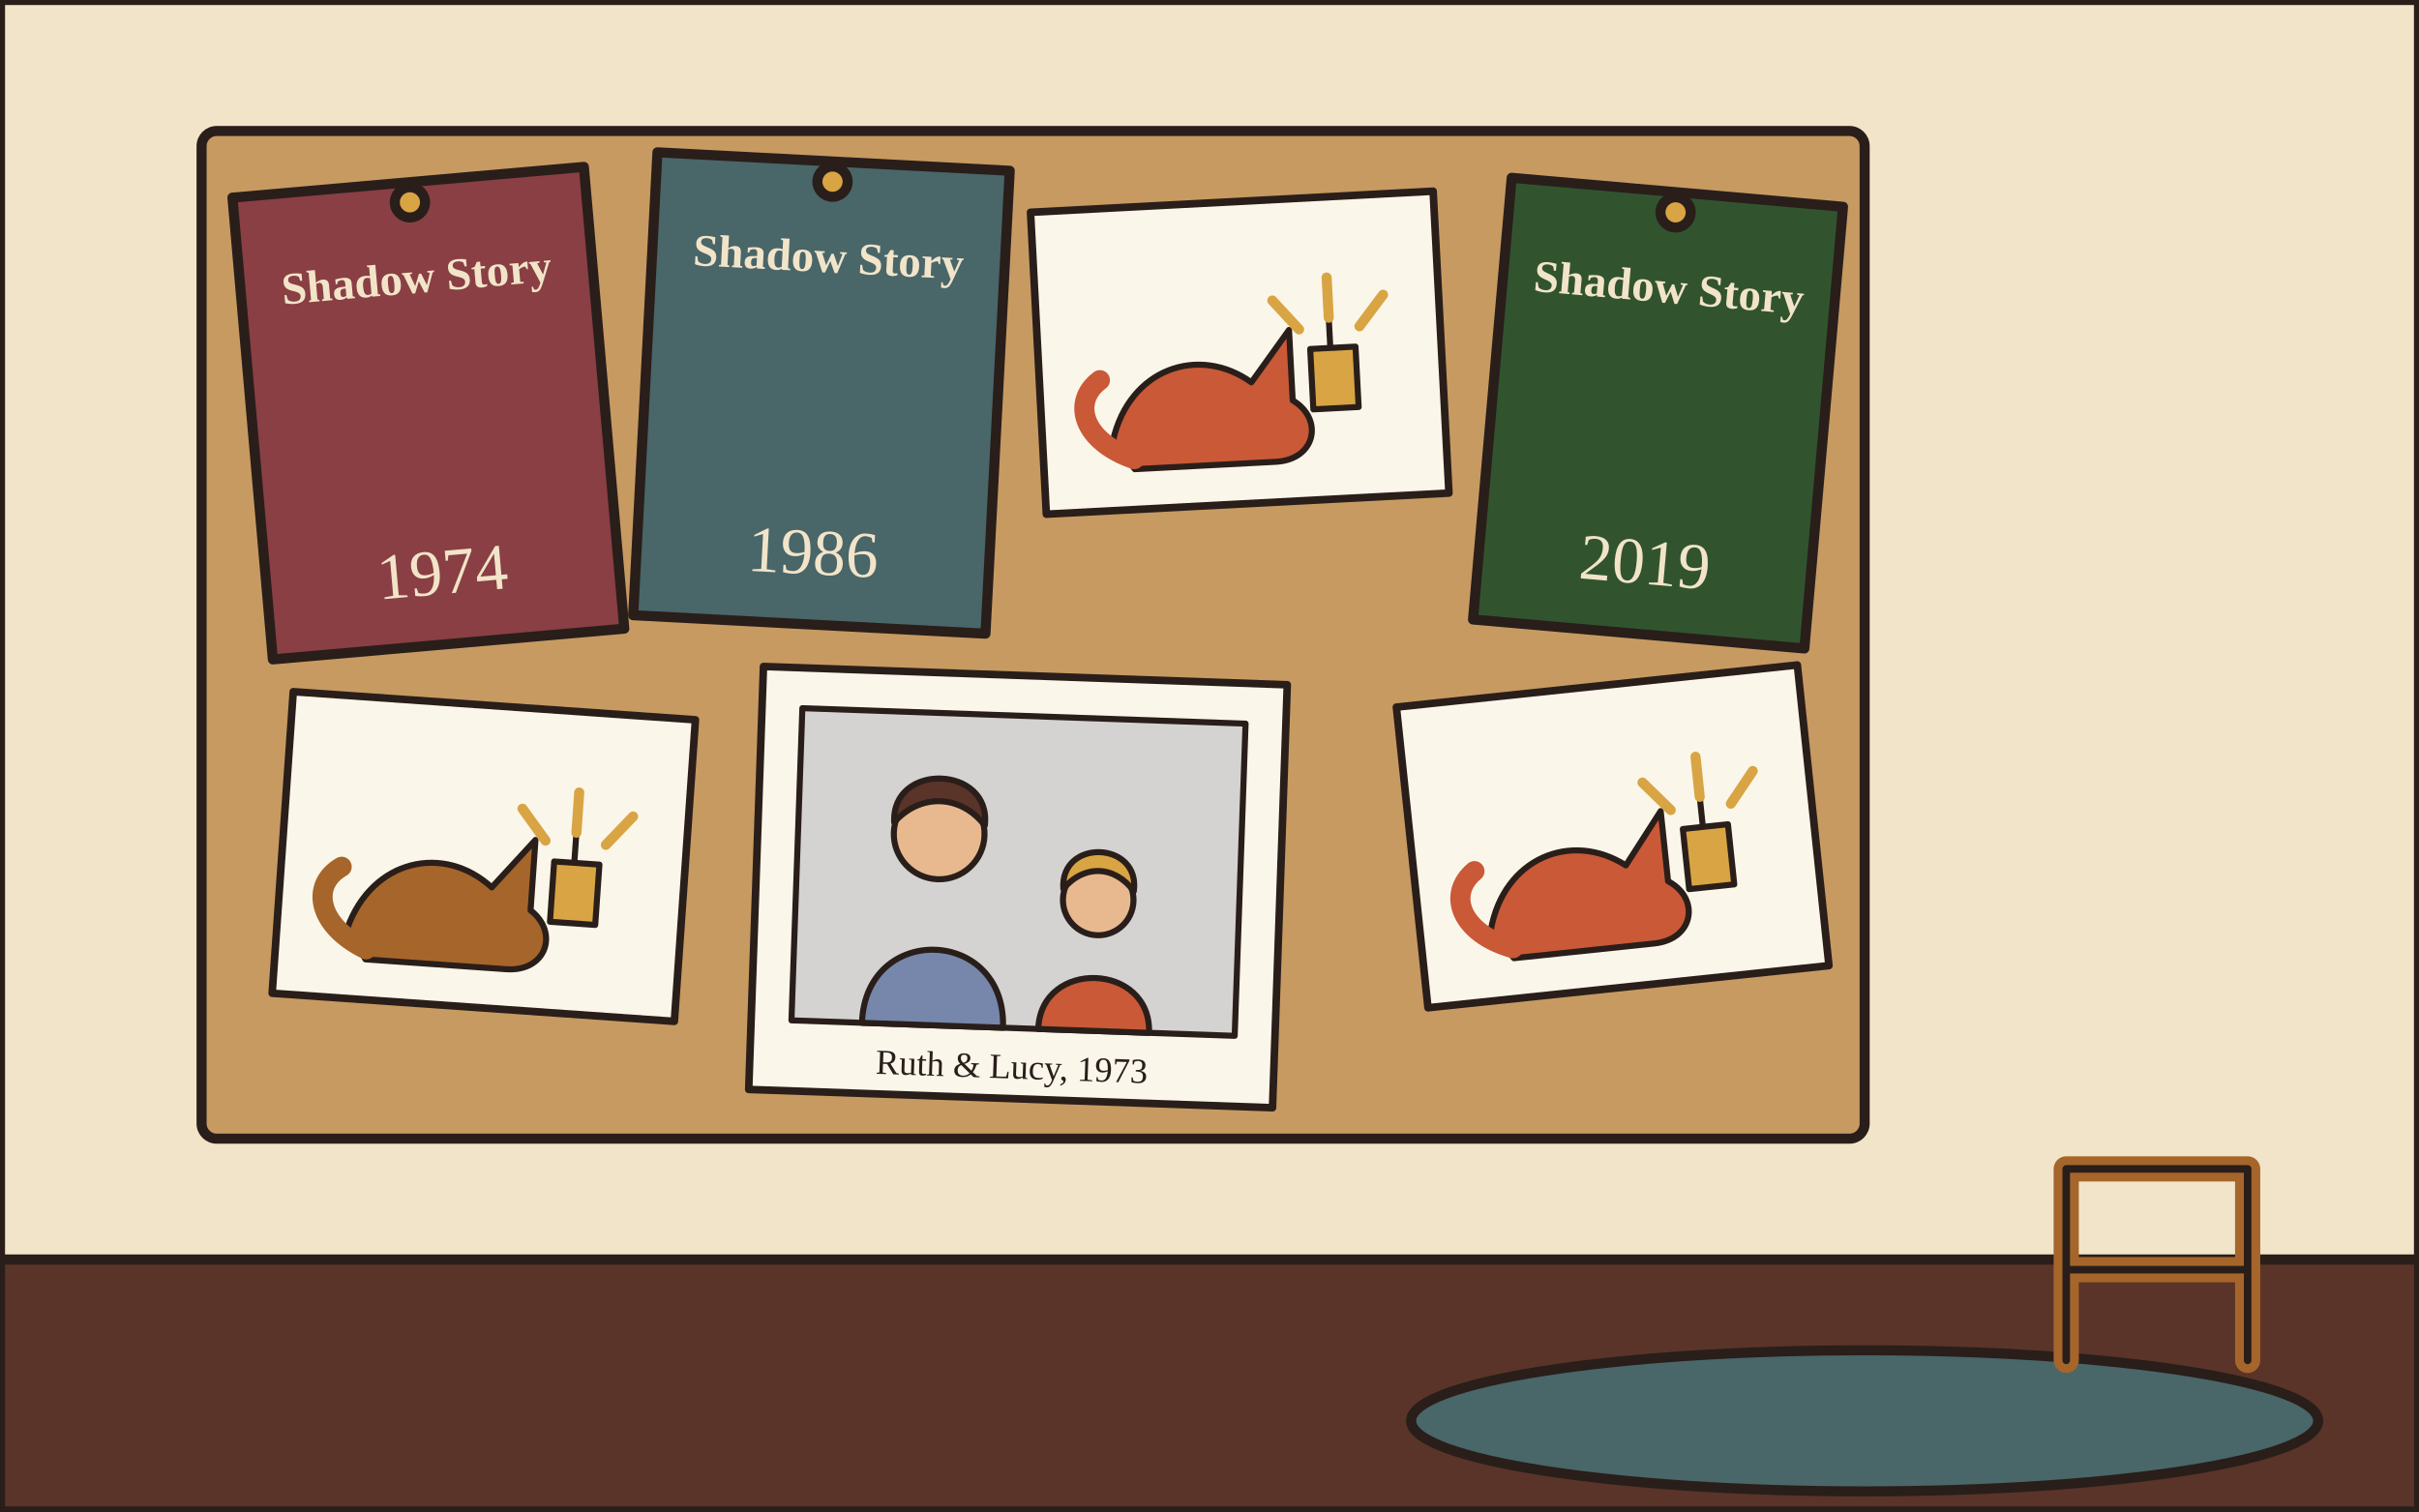
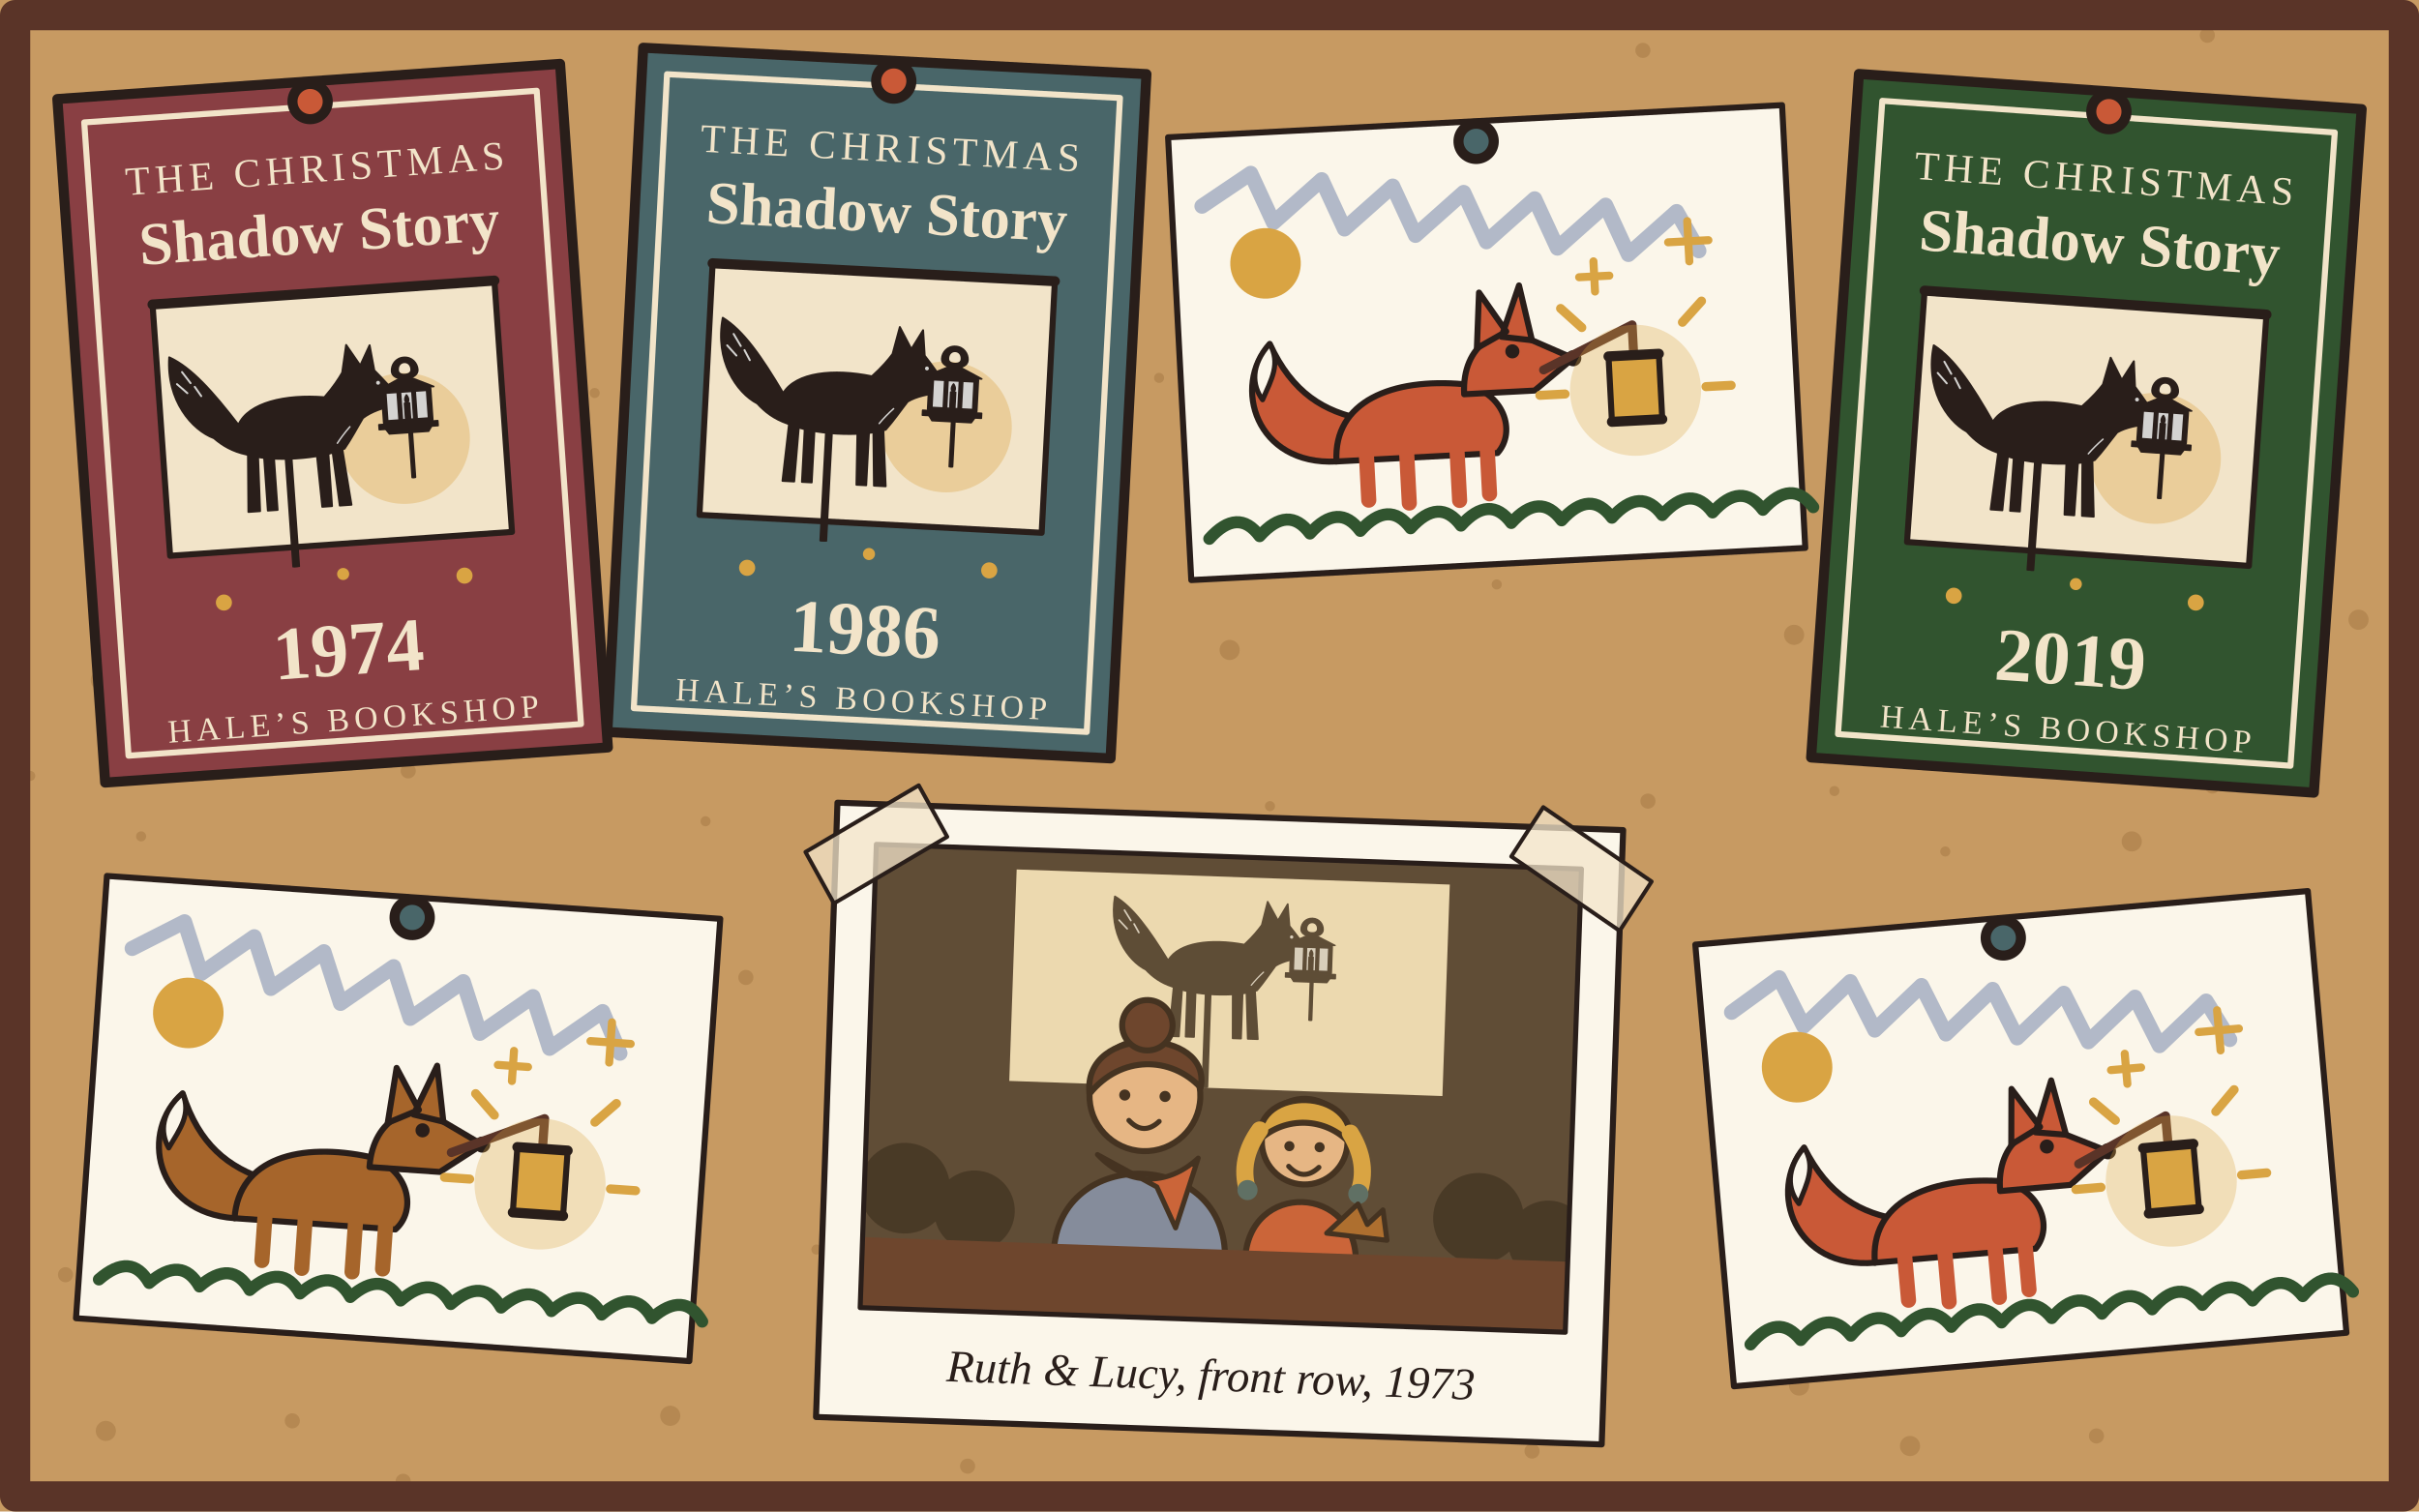
<svg xmlns="http://www.w3.org/2000/svg" viewBox="0 0 480 300" width="480" height="300">
  <g stroke="#291e1a" stroke-width="2" stroke-linejoin="round" stroke-linecap="round">
-     <rect x="0" y="0" width="480" height="250" fill="#f2e4c9" />
-     <rect x="0" y="250" width="480" height="50" fill="#5a3428" />
-     <ellipse cx="370" cy="282" rx="90" ry="14" fill="#496669" />
-     <path d="M 410 232 L 446 232 L 446 270 M 410 232 L 410 270 M 410 252 L 446 252" fill="none" stroke="#a6652b" stroke-width="5" />
-     <path d="M 410 232 L 446 232 L 446 270 M 410 232 L 410 270 M 410 252 L 446 252" fill="none" stroke-width="1.5" />
-     <rect x="40" y="26" width="330" height="200" rx="3" fill="#c79a62" />
-     <g transform="rotate(-5 85 82)">
-       <rect x="50" y="36" width="70" height="92" fill="#893f43" />
-       <text x="85" y="58" text-anchor="middle" font-family="Georgia, 'Times New Roman', serif" font-size="9" font-weight="bold" fill="#f2e4c9" stroke="none">Shadow Story</text>
-       <text x="85" y="118" text-anchor="middle" font-family="Georgia, 'Times New Roman', serif" font-size="13" fill="#f2e4c9" stroke="none">1974</text>
-       <circle cx="85" cy="40" r="3" fill="#d9a443" />
-     </g>
-     <g transform="rotate(3 163 78)">
-       <rect x="128" y="32" width="70" height="92" fill="#496669" />
-       <text x="163" y="54" text-anchor="middle" font-family="Georgia, 'Times New Roman', serif" font-size="9" font-weight="bold" fill="#f2e4c9" stroke="none">Shadow Story</text>
-       <text x="163" y="114" text-anchor="middle" font-family="Georgia, 'Times New Roman', serif" font-size="13" fill="#f2e4c9" stroke="none">1986</text>
-       <circle cx="163" cy="36" r="3" fill="#d9a443" />
-     </g>
-     <g transform="rotate(5 329 82)">
-       <rect x="296" y="38" width="66" height="88" fill="#31542f" />
-       <text x="329" y="60" text-anchor="middle" font-family="Georgia, 'Times New Roman', serif" font-size="9" font-weight="bold" fill="#f2e4c9" stroke="none">Shadow Story</text>
-       <text x="329" y="116" text-anchor="middle" font-family="Georgia, 'Times New Roman', serif" font-size="13" fill="#f2e4c9" stroke="none">2019</text>
-       <circle cx="329" cy="42" r="3" fill="#d9a443" />
-     </g>
-     <g transform="rotate(-3 246 70)">
-       <rect x="206" y="40" width="80" height="60" fill="#fbf6ea" stroke-width="1.5" />
-       <path d="M 220 86 C 224 72 238 68 248 76 L 256 66 L 256 80 C 262 84 260 92 252 92 L 224 92 Z" fill="#c95937" stroke-width="1.2" />
-       <path d="M 224 90 C 214 86 212 78 218 74" fill="none" stroke="#c95937" stroke-width="4" />
-       <path d="M 264 62 L 264 70" fill="none" stroke-width="1.2" />
-       <rect x="260" y="70" width="9" height="12" fill="#d9a443" stroke-width="1.2" />
-       <path d="M 258 66 L 253 60 M 270 66 L 275 60 M 264 64 L 264 56" stroke="#d9a443" stroke-width="2" fill="none" />
-     </g>
-     <g transform="rotate(4 96 170)">
-       <rect x="56" y="140" width="80" height="60" fill="#fbf6ea" stroke-width="1.5" />
-       <path d="M 70 186 C 74 172 88 168 98 176 L 106 166 L 106 180 C 112 184 110 192 102 192 L 74 192 Z" fill="#a6652b" stroke-width="1.2" />
-       <path d="M 74 190 C 64 186 62 178 68 174" fill="none" stroke="#a6652b" stroke-width="4" />
-       <path d="M 114 162 L 114 170" fill="none" stroke-width="1.2" />
-       <rect x="110" y="170" width="9" height="12" fill="#d9a443" stroke-width="1.2" />
-       <path d="M 108 166 L 103 160 M 120 166 L 125 160 M 114 164 L 114 156" stroke="#d9a443" stroke-width="2" fill="none" />
-     </g>
-     <g transform="rotate(-6 320 166)">
-       <rect x="280" y="136" width="80" height="60" fill="#fbf6ea" stroke-width="1.5" />
-       <path d="M 294 182 C 298 168 312 164 322 172 L 330 162 L 330 176 C 336 180 334 188 326 188 L 298 188 Z" fill="#c95937" stroke-width="1.2" />
-       <path d="M 298 186 C 288 182 286 174 292 170" fill="none" stroke="#c95937" stroke-width="4" />
-       <path d="M 338 158 L 338 166" fill="none" stroke-width="1.2" />
-       <rect x="334" y="166" width="9" height="12" fill="#d9a443" stroke-width="1.2" />
-       <path d="M 332 162 L 327 156 M 344 162 L 349 156 M 338 160 L 338 152" stroke="#d9a443" stroke-width="2" fill="none" />
-     </g>
-     <g transform="rotate(2 200 176)">
-       <rect x="150" y="134" width="104" height="84" fill="#fbf6ea" stroke-width="1.5" />
-       <rect x="158" y="142" width="88" height="62" fill="#d4d3d1" stroke-width="1.2" />
-       <circle cx="186" cy="166" r="9" fill="#e8b98f" stroke-width="1.2" />
-       <path d="M 172 204 C 172 184 200 184 200 204 Z" fill="#7687ab" stroke-width="1.2" />
-       <path d="M 177 164 C 176 152 196 152 195 164 C 190 158 182 158 177 164 Z" fill="#5a3428" stroke-width="1.2" />
-       <circle cx="218" cy="178" r="7" fill="#e8b98f" stroke-width="1.2" />
-       <path d="M 207 204 C 207 190 229 190 229 204 Z" fill="#c95937" stroke-width="1.2" />
-       <path d="M 211 176 C 210 166 226 166 225 176 C 221 171 215 171 211 176 Z" fill="#d9a443" stroke-width="1.2" />
-       <text x="202" y="214" text-anchor="middle" font-family="Georgia, 'Times New Roman', serif" font-size="7" fill="#291e1a" stroke="none">Ruth &amp; Lucy, 1973</text>
+     <rect x="0" y="0" width="480" height="300" fill="#c79a62" stroke="none" />
+     <g fill="#a87c47" stroke="none" opacity="0.6">
+       <circle cx="5" cy="5" r="1" />
+       <circle cx="102" cy="89" r="1.5" />
+       <circle cx="199" cy="173" r="2" />
+       <circle cx="296" cy="257" r="1" />
+       <circle cx="393" cy="51" r="1.5" />
+       <circle cx="20" cy="135" r="2" />
+       <circle cx="117" cy="219" r="1" />
+       <circle cx="214" cy="86" r="1.5" />
+       <circle cx="311" cy="170" r="2" />
+       <circle cx="408" cy="254" r="1" />
+       <circle cx="35" cy="48" r="1.5" />
+       <circle cx="132" cy="132" r="2" />
+       <circle cx="229" cy="216" r="1" />
+       <circle cx="326" cy="10" r="1.5" />
+       <circle cx="423" cy="167" r="2" />
+       <circle cx="50" cy="251" r="1" />
+       <circle cx="147" cy="45" r="1.5" />
+       <circle cx="244" cy="129" r="2" />
+       <circle cx="341" cy="213" r="1" />
+       <circle cx="438" cy="7" r="1.5" />
+       <circle cx="65" cy="91" r="2" />
+       <circle cx="162" cy="248" r="1" />
+       <circle cx="259" cy="42" r="1.5" />
+       <circle cx="356" cy="126" r="2" />
+       <circle cx="453" cy="210" r="1" />
+       <circle cx="80" cy="294" r="1.5" />
+       <circle cx="177" cy="88" r="2" />
+       <circle cx="274" cy="172" r="1" />
+       <circle cx="371" cy="39" r="1.5" />
+       <circle cx="468" cy="123" r="2" />
+       <circle cx="95" cy="207" r="1" />
+       <circle cx="192" cy="291" r="1.5" />
+       <circle cx="289" cy="85" r="2" />
+       <circle cx="386" cy="169" r="1" />
+       <circle cx="13" cy="253" r="1.5" />
+       <circle cx="110" cy="120" r="2" />
+       <circle cx="207" cy="204" r="1" />
+       <circle cx="304" cy="288" r="1.5" />
+       <circle cx="401" cy="82" r="2" />
+       <circle cx="28" cy="166" r="1" />
+       <circle cx="125" cy="250" r="1.5" />
+       <circle cx="222" cy="44" r="2" />
+       <circle cx="319" cy="201" r="1" />
+       <circle cx="416" cy="285" r="1.5" />
+       <circle cx="43" cy="79" r="2" />
+       <circle cx="140" cy="163" r="1" />
+       <circle cx="237" cy="247" r="1.5" />
+       <circle cx="334" cy="41" r="2" />
+       <circle cx="431" cy="125" r="1" />
+       <circle cx="58" cy="282" r="1.5" />
+       <circle cx="155" cy="76" r="2" />
+       <circle cx="252" cy="160" r="1" />
+       <circle cx="349" cy="244" r="1.5" />
+       <circle cx="446" cy="38" r="2" />
+       <circle cx="73" cy="122" r="1" />
+       <circle cx="170" cy="206" r="1.5" />
+       <circle cx="267" cy="73" r="2" />
+       <circle cx="364" cy="157" r="1" />
+       <circle cx="461" cy="241" r="1.5" />
+       <circle cx="88" cy="35" r="2" />
+       <circle cx="185" cy="119" r="1" />
+       <circle cx="282" cy="203" r="1.5" />
+       <circle cx="379" cy="287" r="2" />
+       <circle cx="6" cy="154" r="1" />
+       <circle cx="103" cy="238" r="1.5" />
+       <circle cx="200" cy="32" r="2" />
+       <circle cx="297" cy="116" r="1" />
+       <circle cx="394" cy="200" r="1.5" />
+       <circle cx="21" cy="284" r="2" />
+       <circle cx="118" cy="78" r="1" />
+       <circle cx="215" cy="235" r="1.5" />
+       <circle cx="312" cy="29" r="2" />
+       <circle cx="409" cy="113" r="1" />
+       <circle cx="36" cy="197" r="1.5" />
+       <circle cx="133" cy="281" r="2" />
+       <circle cx="230" cy="75" r="1" />
+       <circle cx="327" cy="159" r="1.5" />
+       <circle cx="424" cy="26" r="2" />
+       <circle cx="51" cy="110" r="1" />
+       <circle cx="148" cy="194" r="1.5" />
+       <circle cx="245" cy="278" r="2" />
+       <circle cx="342" cy="72" r="1" />
+       <circle cx="439" cy="156" r="1.5" />
+       <circle cx="66" cy="240" r="2" />
+       <circle cx="163" cy="107" r="1" />
+       <circle cx="260" cy="191" r="1.5" />
+       <circle cx="357" cy="275" r="2" />
+       <circle cx="454" cy="69" r="1" />
+       <circle cx="81" cy="153" r="1.5" />
+       <circle cx="178" cy="237" r="2" />
+     </g>
+     <rect x="3" y="3" width="474" height="294" fill="none" stroke="#5a3428" stroke-width="6" />
+     <g transform="rotate(-4 66 84)">
+       <rect x="16" y="16" width="100" height="136" fill="#893f43" />
+       <rect x="21" y="21" width="90" height="126" fill="none" stroke="#f2e4c9" stroke-width="1.2" />
+       <text x="66" y="36" text-anchor="middle" font-family="Georgia, 'Times New Roman', serif" font-size="8" fill="#f2e4c9" stroke="none" letter-spacing="1">THE CHRISTMAS</text>
+       <text x="66" y="50" text-anchor="middle" font-family="Georgia, 'Times New Roman', serif" font-size="12" font-weight="bold" fill="#f2e4c9" stroke="none">Shadow Story</text>
+       <rect x="32" y="58" width="68" height="50" fill="#f2e4c9" stroke-width="1.2" />
+       <path d="M 32 58 L 100 58" fill="none" stroke-width="2" />
+       <circle cx="80" cy="88" r="13" fill="#d9a443" fill-opacity="0.35" stroke="none" />
+       <svg x="28" y="54" width="58" height="58" viewBox="0 0 300 300">
+         <rect x="146" y="170" width="6" height="130" rx="1" fill="#291e1a" />
+         <circle cx="149" cy="178" r="4" fill="#291e1a" />
+         <path d="M100 150 C112 128 150 122 190 128 C200 118 206 110 210 104 L216 76 L229 98 L240 78 L243 104            C251 113 259 124 268 134 L262 141 C249 143 237 146 228 152 C221 162 215 172 207 182            C182 191 132 191 106 181 C92 177 82 170 74 162 C52 152 28 120 34 76            C56 88 76 114 100 150 Z" fill="#291e1a" />
+         <path d="M108 176 L104 240 H116 L118 178 Z M124 178 L124 240 H134 L134 180 Z            M178 180 L180 240 H190 L190 180 Z M194 176 L198 240 H210 L204 176 Z" fill="#291e1a" />
+         <circle cx="246" cy="117" r="3" fill="#d4d3d1" />
+         <path d="M46 92 L54 104 M40 104 L50 114 M58 108 L64 118" stroke="#d4d3d1" stroke-width="2" stroke-linecap="round" />
+         <path d="M214 160 Q206 168 200 176" fill="none" stroke="#d4d3d1" stroke-width="1.5" stroke-linecap="round" />
+       </svg>
+       <svg x="68" y="70" width="26" height="26" viewBox="0 0 160 160">
+         <rect x="80" y="90" width="4" height="70" rx="1" fill="#291e1a" />
+         <circle cx="82" cy="96" r="3" fill="#291e1a" />
+         <g fill="#291e1a">
+           <path d="M80 12 C70 12, 64 20, 64 28 C64 34, 70 38, 80 38 C90 38, 96 34, 96 28 C96 20, 90 12, 80 12 Z M80 18 C85 18, 88 22, 88 27 C88 31, 85 33, 80 33 C75 33, 72 31, 72 27 C72 22, 75 18, 80 18 Z" />
+           <path d="M80 34 L46 50 H114 Z" />
+           <rect x="50" y="50" width="60" height="42" rx="2" />
+           <path d="M44 92 H116 V98 H44 Z" />
+           <path d="M52 98 L56 104 H104 L108 98 Z" />
+         </g>
+         <rect x="55" y="54" width="14" height="34" fill="#d4d3d1" />
+         <rect x="73" y="54" width="14" height="34" fill="#d4d3d1" />
+         <rect x="91" y="54" width="14" height="34" fill="#d4d3d1" />
+         <rect x="77" y="68" width="6" height="20" fill="#291e1a" />
+         <path d="M80 58 C77 62, 77 66, 80 68 C83 66, 83 62, 80 58 Z" fill="#291e1a" />
+       </svg>
+       <g fill="#d9a443" stroke="none">
+         <circle cx="42" cy="118" r="1.6" />
+         <circle cx="90" cy="116" r="1.6" />
+         <circle cx="66" cy="114" r="1.2" />
+       </g>
+       <text x="66" y="134" text-anchor="middle" font-family="Georgia, 'Times New Roman', serif" font-size="15" font-weight="bold" fill="#f2e4c9" stroke="none">1974</text>
+       <text x="66" y="145" text-anchor="middle" font-family="Georgia, 'Times New Roman', serif" font-size="6.5" fill="#f2e4c9" stroke="none" letter-spacing="1">HALE’S BOOKSHOP</text>
+       <circle cx="66" cy="20" r="3.5" fill="#c95937" />
+     </g>
+     <g transform="rotate(3 174 80)">
+       <rect x="124" y="12" width="100" height="136" fill="#496669" />
+       <rect x="129" y="17" width="90" height="126" fill="none" stroke="#f2e4c9" stroke-width="1.2" />
+       <text x="174" y="32" text-anchor="middle" font-family="Georgia, 'Times New Roman', serif" font-size="8" fill="#f2e4c9" stroke="none" letter-spacing="1">THE CHRISTMAS</text>
+       <text x="174" y="46" text-anchor="middle" font-family="Georgia, 'Times New Roman', serif" font-size="12" font-weight="bold" fill="#f2e4c9" stroke="none">Shadow Story</text>
+       <rect x="140" y="54" width="68" height="50" fill="#f2e4c9" stroke-width="1.2" />
+       <path d="M 140 54 L 208 54" fill="none" stroke-width="2" />
+       <circle cx="188" cy="84" r="13" fill="#d9a443" fill-opacity="0.35" stroke="none" />
+       <svg x="136" y="50" width="58" height="58" viewBox="0 0 300 300">
+         <rect x="146" y="170" width="6" height="130" rx="1" fill="#291e1a" />
+         <circle cx="149" cy="178" r="4" fill="#291e1a" />
+         <path d="M100 150 C112 128 150 122 190 128 C200 118 206 110 210 104 L216 76 L229 98 L240 78 L243 104            C251 113 259 124 268 134 L262 141 C249 143 237 146 228 152 C221 162 215 172 207 182            C182 191 132 191 106 181 C92 177 82 170 74 162 C52 152 28 120 34 76            C56 88 76 114 100 150 Z" fill="#291e1a" />
+         <path d="M108 176 L104 240 H116 L118 178 Z M124 178 L124 240 H134 L134 180 Z            M178 180 L180 240 H190 L190 180 Z M194 176 L198 240 H210 L204 176 Z" fill="#291e1a" />
+         <circle cx="246" cy="117" r="3" fill="#d4d3d1" />
+         <path d="M46 92 L54 104 M40 104 L50 114 M58 108 L64 118" stroke="#d4d3d1" stroke-width="2" stroke-linecap="round" />
+         <path d="M214 160 Q206 168 200 176" fill="none" stroke="#d4d3d1" stroke-width="1.5" stroke-linecap="round" />
+       </svg>
+       <svg x="176" y="66" width="26" height="26" viewBox="0 0 160 160">
+         <rect x="80" y="90" width="4" height="70" rx="1" fill="#291e1a" />
+         <circle cx="82" cy="96" r="3" fill="#291e1a" />
+         <g fill="#291e1a">
+           <path d="M80 12 C70 12, 64 20, 64 28 C64 34, 70 38, 80 38 C90 38, 96 34, 96 28 C96 20, 90 12, 80 12 Z M80 18 C85 18, 88 22, 88 27 C88 31, 85 33, 80 33 C75 33, 72 31, 72 27 C72 22, 75 18, 80 18 Z" />
+           <path d="M80 34 L46 50 H114 Z" />
+           <rect x="50" y="50" width="60" height="42" rx="2" />
+           <path d="M44 92 H116 V98 H44 Z" />
+           <path d="M52 98 L56 104 H104 L108 98 Z" />
+         </g>
+         <rect x="55" y="54" width="14" height="34" fill="#d4d3d1" />
+         <rect x="73" y="54" width="14" height="34" fill="#d4d3d1" />
+         <rect x="91" y="54" width="14" height="34" fill="#d4d3d1" />
+         <rect x="77" y="68" width="6" height="20" fill="#291e1a" />
+         <path d="M80 58 C77 62, 77 66, 80 68 C83 66, 83 62, 80 58 Z" fill="#291e1a" />
+       </svg>
+       <g fill="#d9a443" stroke="none">
+         <circle cx="150" cy="114" r="1.6" />
+         <circle cx="198" cy="112" r="1.6" />
+         <circle cx="174" cy="110" r="1.2" />
+       </g>
+       <text x="174" y="130" text-anchor="middle" font-family="Georgia, 'Times New Roman', serif" font-size="15" font-weight="bold" fill="#f2e4c9" stroke="none">1986</text>
+       <text x="174" y="141" text-anchor="middle" font-family="Georgia, 'Times New Roman', serif" font-size="6.5" fill="#f2e4c9" stroke="none" letter-spacing="1">HALE’S BOOKSHOP</text>
+       <circle cx="174" cy="16" r="3.5" fill="#c95937" />
+     </g>
+     <g transform="rotate(4 414 86)">
+       <rect x="364" y="18" width="100" height="136" fill="#31542f" />
+       <rect x="369" y="23" width="90" height="126" fill="none" stroke="#f2e4c9" stroke-width="1.2" />
+       <text x="414" y="38" text-anchor="middle" font-family="Georgia, 'Times New Roman', serif" font-size="8" fill="#f2e4c9" stroke="none" letter-spacing="1">THE CHRISTMAS</text>
+       <text x="414" y="52" text-anchor="middle" font-family="Georgia, 'Times New Roman', serif" font-size="12" font-weight="bold" fill="#f2e4c9" stroke="none">Shadow Story</text>
+       <rect x="380" y="60" width="68" height="50" fill="#f2e4c9" stroke-width="1.2" />
+       <path d="M 380 60 L 448 60" fill="none" stroke-width="2" />
+       <circle cx="428" cy="90" r="13" fill="#d9a443" fill-opacity="0.35" stroke="none" />
+       <svg x="376" y="56" width="58" height="58" viewBox="0 0 300 300">
+         <rect x="146" y="170" width="6" height="130" rx="1" fill="#291e1a" />
+         <circle cx="149" cy="178" r="4" fill="#291e1a" />
+         <path d="M100 150 C112 128 150 122 190 128 C200 118 206 110 210 104 L216 76 L229 98 L240 78 L243 104            C251 113 259 124 268 134 L262 141 C249 143 237 146 228 152 C221 162 215 172 207 182            C182 191 132 191 106 181 C92 177 82 170 74 162 C52 152 28 120 34 76            C56 88 76 114 100 150 Z" fill="#291e1a" />
+         <path d="M108 176 L104 240 H116 L118 178 Z M124 178 L124 240 H134 L134 180 Z            M178 180 L180 240 H190 L190 180 Z M194 176 L198 240 H210 L204 176 Z" fill="#291e1a" />
+         <circle cx="246" cy="117" r="3" fill="#d4d3d1" />
+         <path d="M46 92 L54 104 M40 104 L50 114 M58 108 L64 118" stroke="#d4d3d1" stroke-width="2" stroke-linecap="round" />
+         <path d="M214 160 Q206 168 200 176" fill="none" stroke="#d4d3d1" stroke-width="1.5" stroke-linecap="round" />
+       </svg>
+       <svg x="416" y="72" width="26" height="26" viewBox="0 0 160 160">
+         <rect x="80" y="90" width="4" height="70" rx="1" fill="#291e1a" />
+         <circle cx="82" cy="96" r="3" fill="#291e1a" />
+         <g fill="#291e1a">
+           <path d="M80 12 C70 12, 64 20, 64 28 C64 34, 70 38, 80 38 C90 38, 96 34, 96 28 C96 20, 90 12, 80 12 Z M80 18 C85 18, 88 22, 88 27 C88 31, 85 33, 80 33 C75 33, 72 31, 72 27 C72 22, 75 18, 80 18 Z" />
+           <path d="M80 34 L46 50 H114 Z" />
+           <rect x="50" y="50" width="60" height="42" rx="2" />
+           <path d="M44 92 H116 V98 H44 Z" />
+           <path d="M52 98 L56 104 H104 L108 98 Z" />
+         </g>
+         <rect x="55" y="54" width="14" height="34" fill="#d4d3d1" />
+         <rect x="73" y="54" width="14" height="34" fill="#d4d3d1" />
+         <rect x="91" y="54" width="14" height="34" fill="#d4d3d1" />
+         <rect x="77" y="68" width="6" height="20" fill="#291e1a" />
+         <path d="M80 58 C77 62, 77 66, 80 68 C83 66, 83 62, 80 58 Z" fill="#291e1a" />
+       </svg>
+       <g fill="#d9a443" stroke="none">
+         <circle cx="390" cy="120" r="1.6" />
+         <circle cx="438" cy="118" r="1.6" />
+         <circle cx="414" cy="116" r="1.2" />
+       </g>
+       <text x="414" y="136" text-anchor="middle" font-family="Georgia, 'Times New Roman', serif" font-size="15" font-weight="bold" fill="#f2e4c9" stroke="none">2019</text>
+       <text x="414" y="147" text-anchor="middle" font-family="Georgia, 'Times New Roman', serif" font-size="6.5" fill="#f2e4c9" stroke="none" letter-spacing="1">HALE’S BOOKSHOP</text>
+       <circle cx="414" cy="22" r="3.5" fill="#c95937" />
+     </g>
+     <g transform="rotate(-3 295 68)">
+       <rect x="234" y="24" width="122" height="88" fill="#fbf6ea" stroke-width="1.2" />
+       <path d="M 240 38 l 10 -6 l 4 10 l 10 -8 l 4 10 l 10 -8 l 4 10 l 10 -8 l 4 10 l 10 -8 l 4 10 l 10 -8 l 4 10 l 10 -8 l 4 8" fill="none" stroke="#7687ab" stroke-width="3" opacity="0.55" />
+       <circle cx="252" cy="50" r="7" fill="#d9a443" stroke="none" />
+       <path d="M 332 50 h 8 m -4 -4 v 8 M 314 56 h 6 m -3 -3 v 6" fill="none" stroke="#d9a443" stroke-width="1.6" />
+       <path d="M 238 104 q 6 -6 10 0 q 6 -6 10 0 q 6 -6 10 0 q 6 -6 10 0 q 6 -6 10 0 q 6 -6 10 0 q 6 -6 10 0 q 6 -6 10 0 q 6 -6 10 0 q 6 -6 10 0 q 6 -6 10 0 q 6 -6 10 0" fill="none" stroke="#31542f" stroke-width="2.4" />
+       <path d="M 264 90 C 248 90 244 74 252 66 C 256 76 262 80 270 82 Z" fill="#c95937" stroke-width="1.2" />
+       <path d="M 252 66 C 248 70 248 74 250 77 C 252 73 254 70 252 66 Z" fill="#fbf6ea" stroke-width="1" />
+       <path d="M 264 90 C 264 78 276 74 290 76 C 298 78 300 86 296 90 Z" fill="#c95937" stroke-width="1.2" />
+       <path d="M 270 88 v 10 M 278 89 v 10 M 288 89 v 10 M 294 88 v 10" fill="none" stroke="#c95937" stroke-width="3" />
+       <path d="M 290 78 C 290 68 298 64 304 68 L 312 72 L 304 78 Z" fill="#c95937" stroke-width="1.2" />
+       <path d="M 293 69 L 294 58 L 299 66 Z M 298 67 L 302 57 L 304 68 Z" fill="#c95937" stroke-width="1.2" />
+       <circle cx="300" cy="70" r="1.4" fill="#291e1a" stroke="none" />
+       <circle cx="312" cy="72" r="1.6" fill="#291e1a" stroke="none" />
+       <path d="M 306 74 L 324 66 V 72" fill="none" stroke="#5a3428" stroke-width="1.8" />
+       <circle cx="324" cy="79" r="13" fill="#d9a443" fill-opacity="0.3" stroke="none" />
+       <rect x="319" y="72" width="10" height="13" fill="#d9a443" stroke-width="1.2" />
+       <path d="M 319 72 h 10 M 319 85 h 10" fill="none" stroke-width="2" />
+       <path d="M 314 66 l -4 -4 M 334 66 l 4 -4 M 338 79 h 5 M 310 79 h -5" fill="none" stroke="#d9a443" stroke-width="1.8" />
+       <circle cx="295" cy="28" r="3.5" fill="#496669" />
+     </g>
+     <g transform="rotate(4 79 222)">
+       <rect x="18" y="178" width="122" height="88" fill="#fbf6ea" stroke-width="1.2" />
+       <path d="M 24 192 l 10 -6 l 4 10 l 10 -8 l 4 10 l 10 -8 l 4 10 l 10 -8 l 4 10 l 10 -8 l 4 10 l 10 -8 l 4 10 l 10 -8 l 4 8" fill="none" stroke="#7687ab" stroke-width="3" opacity="0.55" />
+       <circle cx="36" cy="204" r="7" fill="#d9a443" stroke="none" />
+       <path d="M 116 204 h 8 m -4 -4 v 8 M 98 210 h 6 m -3 -3 v 6" fill="none" stroke="#d9a443" stroke-width="1.6" />
+       <path d="M 22 258 q 6 -6 10 0 q 6 -6 10 0 q 6 -6 10 0 q 6 -6 10 0 q 6 -6 10 0 q 6 -6 10 0 q 6 -6 10 0 q 6 -6 10 0 q 6 -6 10 0 q 6 -6 10 0 q 6 -6 10 0 q 6 -6 10 0" fill="none" stroke="#31542f" stroke-width="2.4" />
+       <path d="M 48 244 C 32 244 28 228 36 220 C 40 230 46 234 54 236 Z" fill="#a6652b" stroke-width="1.2" />
+       <path d="M 36 220 C 32 224 32 228 34 231 C 36 227 38 224 36 220 Z" fill="#fbf6ea" stroke-width="1" />
+       <path d="M 48 244 C 48 232 60 228 74 230 C 82 232 84 240 80 244 Z" fill="#a6652b" stroke-width="1.2" />
+       <path d="M 54 242 v 10 M 62 243 v 10 M 72 243 v 10 M 78 242 v 10" fill="none" stroke="#a6652b" stroke-width="3" />
+       <path d="M 74 232 C 74 222 82 218 88 222 L 96 226 L 88 232 Z" fill="#a6652b" stroke-width="1.2" />
+       <path d="M 77 223 L 78 212 L 83 220 Z M 82 221 L 86 211 L 88 222 Z" fill="#a6652b" stroke-width="1.2" />
+       <circle cx="84" cy="224" r="1.4" fill="#291e1a" stroke="none" />
+       <circle cx="96" cy="226" r="1.6" fill="#291e1a" stroke="none" />
+       <path d="M 90 228 L 108 220 V 226" fill="none" stroke="#5a3428" stroke-width="1.8" />
+       <circle cx="108" cy="233" r="13" fill="#d9a443" fill-opacity="0.3" stroke="none" />
+       <rect x="103" y="226" width="10" height="13" fill="#d9a443" stroke-width="1.2" />
+       <path d="M 103 226 h 10 M 103 239 h 10" fill="none" stroke-width="2" />
+       <path d="M 98 220 l -4 -4 M 118 220 l 4 -4 M 122 233 h 5 M 94 233 h -5" fill="none" stroke="#d9a443" stroke-width="1.8" />
+       <circle cx="79" cy="182" r="3.5" fill="#496669" />
+     </g>
+     <g transform="rotate(-5 401 226)">
+       <rect x="340" y="182" width="122" height="88" fill="#fbf6ea" stroke-width="1.2" />
+       <path d="M 346 196 l 10 -6 l 4 10 l 10 -8 l 4 10 l 10 -8 l 4 10 l 10 -8 l 4 10 l 10 -8 l 4 10 l 10 -8 l 4 10 l 10 -8 l 4 8" fill="none" stroke="#7687ab" stroke-width="3" opacity="0.55" />
+       <circle cx="358" cy="208" r="7" fill="#d9a443" stroke="none" />
+       <path d="M 438 208 h 8 m -4 -4 v 8 M 420 214 h 6 m -3 -3 v 6" fill="none" stroke="#d9a443" stroke-width="1.6" />
+       <path d="M 344 262 q 6 -6 10 0 q 6 -6 10 0 q 6 -6 10 0 q 6 -6 10 0 q 6 -6 10 0 q 6 -6 10 0 q 6 -6 10 0 q 6 -6 10 0 q 6 -6 10 0 q 6 -6 10 0 q 6 -6 10 0 q 6 -6 10 0" fill="none" stroke="#31542f" stroke-width="2.4" />
+       <path d="M 370 248 C 354 248 350 232 358 224 C 362 234 368 238 376 240 Z" fill="#c95937" stroke-width="1.2" />
+       <path d="M 358 224 C 354 228 354 232 356 235 C 358 231 360 228 358 224 Z" fill="#fbf6ea" stroke-width="1" />
+       <path d="M 370 248 C 370 236 382 232 396 234 C 404 236 406 244 402 248 Z" fill="#c95937" stroke-width="1.2" />
+       <path d="M 376 246 v 10 M 384 247 v 10 M 394 247 v 10 M 400 246 v 10" fill="none" stroke="#c95937" stroke-width="3" />
+       <path d="M 396 236 C 396 226 404 222 410 226 L 418 230 L 410 236 Z" fill="#c95937" stroke-width="1.2" />
+       <path d="M 399 227 L 400 216 L 405 224 Z M 404 225 L 408 215 L 410 226 Z" fill="#c95937" stroke-width="1.2" />
+       <circle cx="406" cy="228" r="1.4" fill="#291e1a" stroke="none" />
+       <circle cx="418" cy="230" r="1.6" fill="#291e1a" stroke="none" />
+       <path d="M 412 232 L 430 224 V 230" fill="none" stroke="#5a3428" stroke-width="1.8" />
+       <circle cx="430" cy="237" r="13" fill="#d9a443" fill-opacity="0.3" stroke="none" />
+       <rect x="425" y="230" width="10" height="13" fill="#d9a443" stroke-width="1.2" />
+       <path d="M 425 230 h 10 M 425 243 h 10" fill="none" stroke-width="2" />
+       <path d="M 420 224 l -4 -4 M 440 224 l 4 -4 M 444 237 h 5 M 416 237 h -5" fill="none" stroke="#d9a443" stroke-width="1.8" />
+       <circle cx="401" cy="186" r="3.5" fill="#496669" />
+     </g>
+     <g transform="rotate(2 242 223)">
+       <rect x="164" y="162" width="156" height="122" fill="#fbf6ea" stroke-width="1.2" />
+       <clipPath id="ruth-lucy">
+         <rect x="172" y="170" width="140" height="92" />
+       </clipPath>
+       <g clip-path="url(#ruth-lucy)">
+         <rect x="172" y="170" width="140" height="92" fill="#4a3c33" stroke="none" />
+         <rect x="200" y="174" width="86" height="42" fill="#efe2c2" stroke="none" />
+         <g opacity="0.85">
+           <svg x="214" y="166" width="50" height="50" viewBox="0 0 300 300">
+             <rect x="146" y="170" width="6" height="130" rx="1" fill="#291e1a" />
+             <circle cx="149" cy="178" r="4" fill="#291e1a" />
+             <path d="M100 150 C112 128 150 122 190 128 C200 118 206 110 210 104 L216 76 L229 98 L240 78 L243 104            C251 113 259 124 268 134 L262 141 C249 143 237 146 228 152 C221 162 215 172 207 182            C182 191 132 191 106 181 C92 177 82 170 74 162 C52 152 28 120 34 76            C56 88 76 114 100 150 Z" fill="#291e1a" />
+             <path d="M108 176 L104 240 H116 L118 178 Z M124 178 L124 240 H134 L134 180 Z            M178 180 L180 240 H190 L190 180 Z M194 176 L198 240 H210 L204 176 Z" fill="#291e1a" />
+             <circle cx="246" cy="117" r="3" fill="#d4d3d1" />
+             <path d="M46 92 L54 104 M40 104 L50 114 M58 108 L64 118" stroke="#d4d3d1" stroke-width="2" stroke-linecap="round" />
+             <path d="M214 160 Q206 168 200 176" fill="none" stroke="#d4d3d1" stroke-width="1.5" stroke-linecap="round" />
+           </svg>
+           <svg x="248" y="180" width="22" height="22" viewBox="0 0 160 160">
+             <rect x="80" y="90" width="4" height="70" rx="1" fill="#291e1a" />
+             <circle cx="82" cy="96" r="3" fill="#291e1a" />
+             <g fill="#291e1a">
+               <path d="M80 12 C70 12, 64 20, 64 28 C64 34, 70 38, 80 38 C90 38, 96 34, 96 28 C96 20, 90 12, 80 12 Z M80 18 C85 18, 88 22, 88 27 C88 31, 85 33, 80 33 C75 33, 72 31, 72 27 C72 22, 75 18, 80 18 Z" />
+               <path d="M80 34 L46 50 H114 Z" />
+               <rect x="50" y="50" width="60" height="42" rx="2" />
+               <path d="M44 92 H116 V98 H44 Z" />
+               <path d="M52 98 L56 104 H104 L108 98 Z" />
+             </g>
+             <rect x="55" y="54" width="14" height="34" fill="#d4d3d1" />
+             <rect x="73" y="54" width="14" height="34" fill="#d4d3d1" />
+             <rect x="91" y="54" width="14" height="34" fill="#d4d3d1" />
+             <rect x="77" y="68" width="6" height="20" fill="#291e1a" />
+             <path d="M80 58 C77 62, 77 66, 80 68 C83 66, 83 62, 80 58 Z" fill="#291e1a" />
+           </svg>
+         </g>
+         <g fill="#2e2620" stroke="none">
+           <circle cx="180" cy="238" r="9" />
+           <circle cx="194" cy="242" r="8" />
+           <circle cx="294" cy="240" r="9" />
+           <circle cx="308" cy="244" r="8" />
+         </g>
+         <g transform="translate(0 -12)">
+           <path d="M 210 262 C 210 240 244 240 244 262 Z" fill="#7687ab" stroke-width="1.2" />
+           <path d="M 218 242 C 224 248 232 248 238 242 L 234 256 L 230 248 Z" fill="#c95937" stroke-width="1" />
+           <circle cx="227" cy="230" r="11" fill="#e8b98f" stroke-width="1.2" />
+           <path d="M 216 230 C 214 216 240 216 238 228 C 232 222 222 222 216 230 Z" fill="#5a3428" stroke-width="1.2" />
+           <circle cx="227" cy="216" r="5" fill="#5a3428" stroke-width="1.2" />
+           <g fill="#291e1a" stroke="none">
+             <circle cx="223" cy="230" r="1.1" />
+             <circle cx="231" cy="230" r="1.1" />
+           </g>
+           <path d="M 224 235 Q 227 238 230 235" fill="none" stroke-width="1" />
+           <path d="M 248 262 C 248 246 270 246 270 262 Z" fill="#c95937" stroke-width="1.2" />
+           <circle cx="259" cy="238" r="8.5" fill="#e8b98f" stroke-width="1.2" />
+           <path d="M 250 238 C 249 227 269 227 268 238 C 263 233 255 233 250 238 Z" fill="#d9a443" stroke-width="1.2" />
+           <path d="M 250 236 q -4 6 -2 12 M 268 236 q 4 6 2 12" fill="none" stroke="#d9a443" stroke-width="3.4" />
+           <g fill="#496669" stroke="none">
+             <circle cx="248" cy="248" r="2" />
+             <circle cx="270" cy="248" r="2" />
+           </g>
+           <g fill="#291e1a" stroke="none">
+             <circle cx="256" cy="239" r="1" />
+             <circle cx="262" cy="239" r="1" />
+           </g>
+           <path d="M 256 243 Q 259 246 262 243" fill="none" stroke-width="1" />
+           <path d="M 264 256 l 6 -6 l 2 4 l 3 -3 l 1 6 Z" fill="#a6652b" stroke-width="1" />
+         </g>
+         <rect x="172" y="248" width="140" height="16" fill="#5a3428" stroke="none" />
+         <rect x="172" y="170" width="140" height="92" fill="#d9a443" opacity="0.16" stroke="none" />
+       </g>
+       <rect x="172" y="170" width="140" height="92" fill="none" stroke-width="1" />
+       <text x="242" y="276" text-anchor="middle" font-family="Georgia, 'Times New Roman', serif" font-size="9" font-style="italic" fill="#291e1a" stroke="none">Ruth &amp; Lucy, front row, 1973</text>
+       <path d="M 158 172 l 22 -14 l 6 10 l -22 14 Z M 326 172 l -22 -14 l -6 10 l 22 14 Z" fill="#f2e4c9" fill-opacity="0.75" stroke-width="0.8" />
    </g>
  </g>
</svg>
